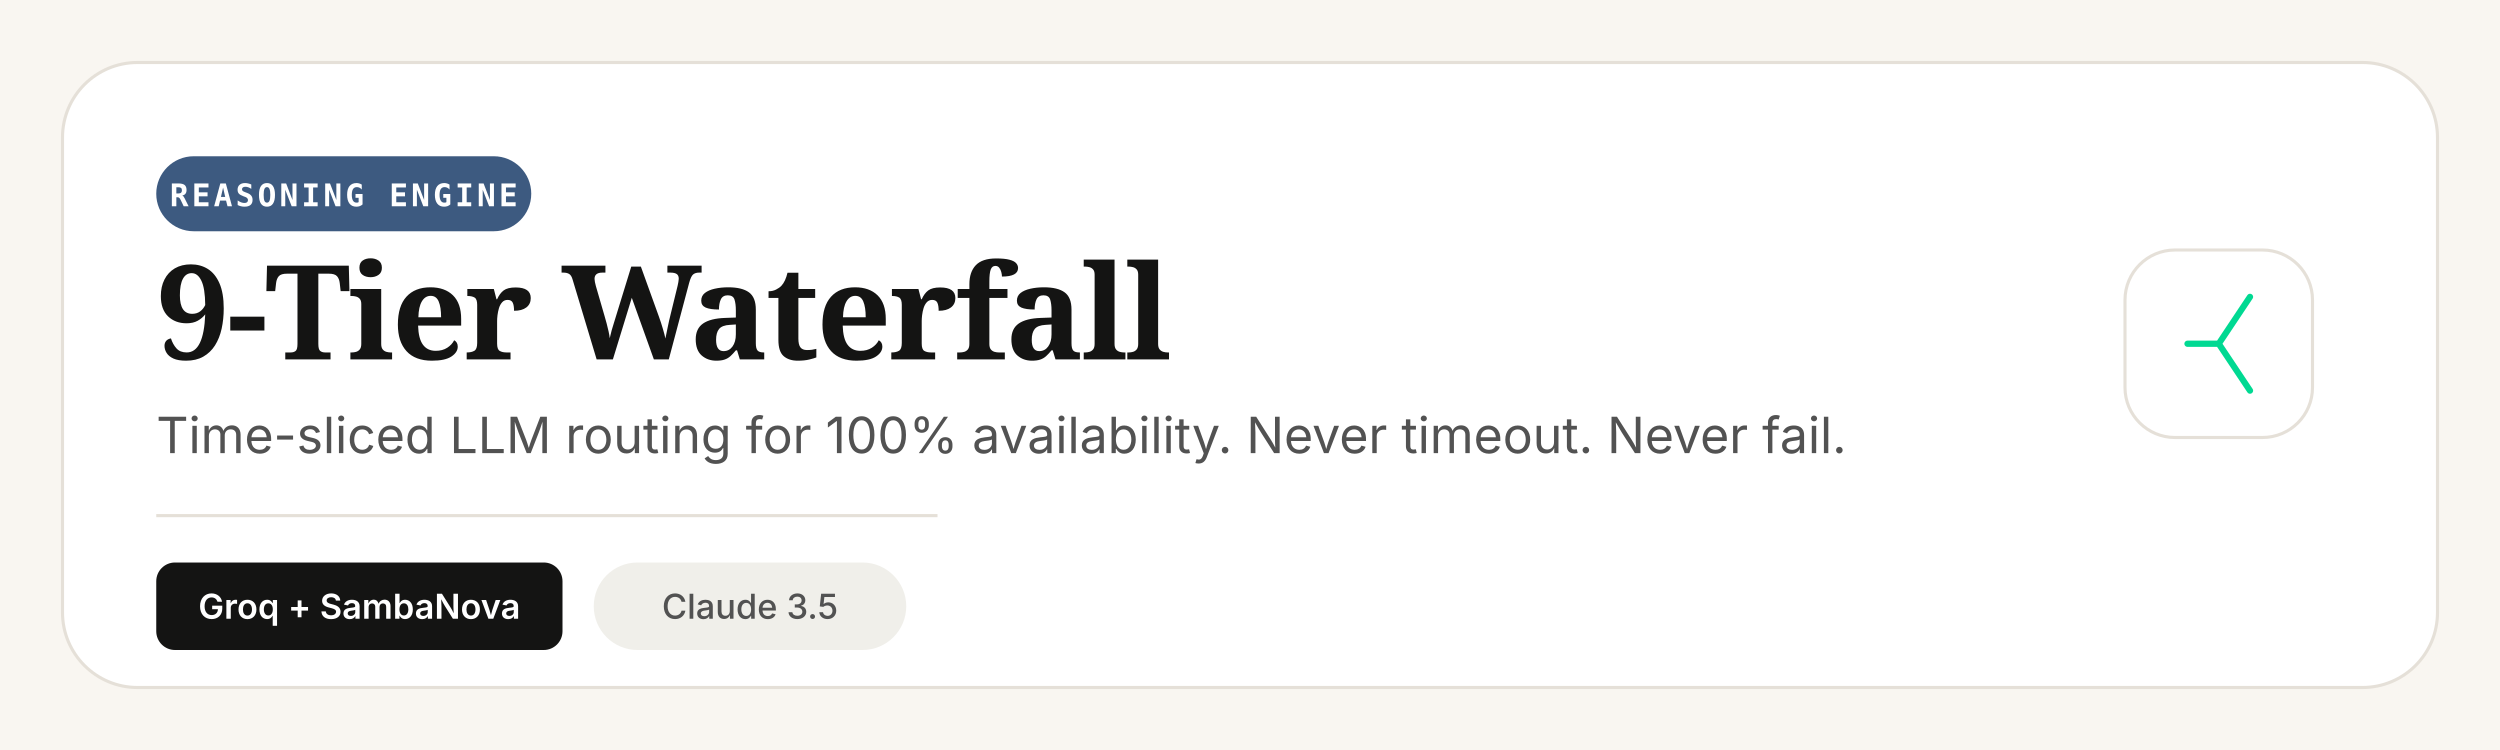
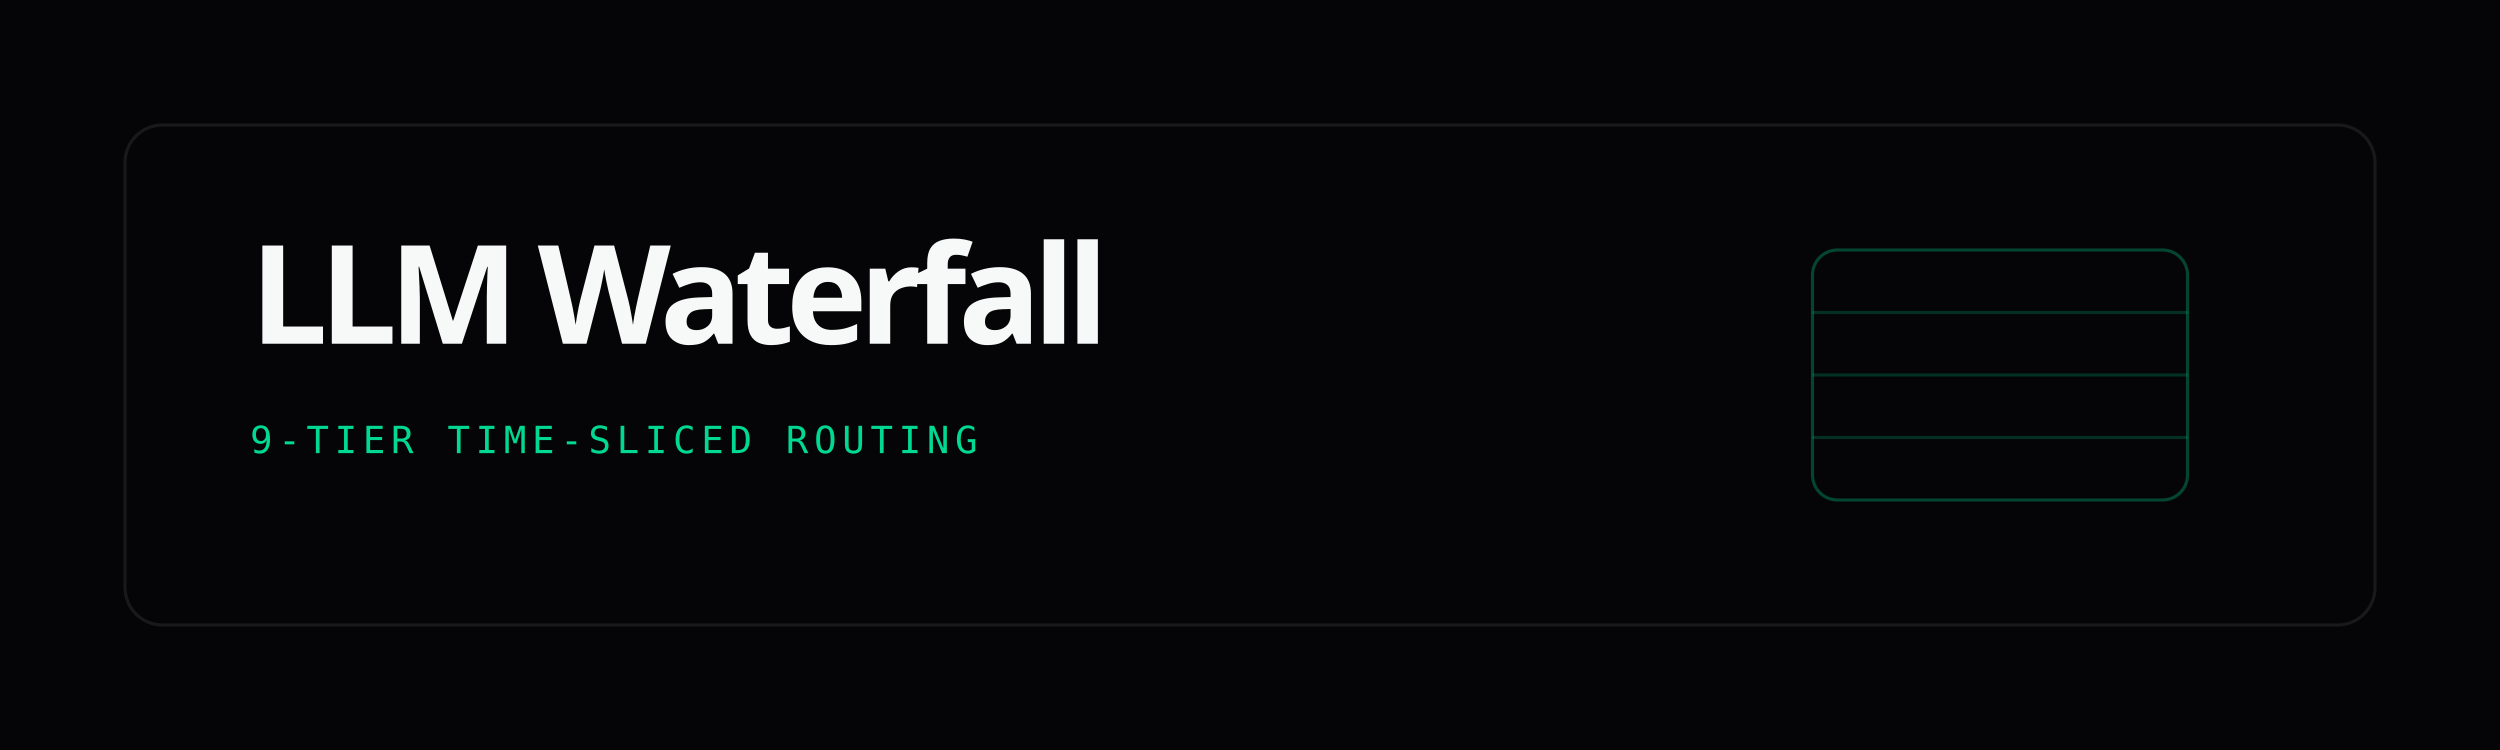
<svg xmlns="http://www.w3.org/2000/svg" width="800" height="240" viewBox="0 0 800 240" fill="none">
-   <rect width="800" height="240" fill="#F9F6F1" />
-   <rect x="20" y="20" width="760" height="200" rx="24" fill="white" stroke="#E5E0D8" stroke-width="1" />
-   <rect x="50" y="50" width="120" height="24" rx="12" fill="#3D5A80" />
-   <text x="110" y="66" fill="white" font-family="Geist Mono, monospace" font-size="10" font-weight="600" letter-spacing="0.1em" text-anchor="middle">REASONING ENGINE</text>
-   <text x="50" y="115" fill="#141413" font-family="Georgia, serif" font-size="42" font-weight="700" letter-spacing="-0.02em">9-Tier Waterfall</text>
-   <text x="50" y="145" fill="#525252" font-family="Inter, sans-serif" font-size="16" font-weight="400">Time-sliced LLM routing for 100% availability. Never timeout. Never fail.</text>
-   <line x1="50" y1="165" x2="300" y2="165" stroke="#E5E0D8" stroke-width="1" />
-   <rect x="50" y="180" width="130" height="28" rx="6" fill="#141413" />
-   <text x="115" y="198" fill="white" font-family="Inter, sans-serif" font-size="11" font-weight="600" text-anchor="middle">Groq + SambaNova</text>
-   <rect x="190" y="180" width="100" height="28" rx="14" fill="#F0EFEA" />
-   <text x="240" y="198" fill="#525252" font-family="Inter, sans-serif" font-size="11" font-weight="500" text-anchor="middle">Claude 3.5</text>
-   <rect x="680" y="80" width="60" height="60" rx="16" fill="white" stroke="#E5E0D8" stroke-width="1" />
-   <path d="M700 110L710 110M710 110L720 95M710 110L720 125" stroke="#00D992" stroke-width="2" stroke-linecap="round" />
+   <rect width="800" height="240" fill="#050507" />
+   <rect x="40" y="40" width="720" height="160" rx="12" stroke="white" stroke-opacity="0.08" stroke-width="1" />
+   <text x="80" y="110" fill="#F7F8F8" font-family="Geist Sans, sans-serif" font-size="44" font-weight="700" letter-spacing="-0.06em">LLM Waterfall</text>
+   <text x="80" y="145" fill="#00D992" font-family="Geist Mono, monospace" font-size="12" font-weight="500" letter-spacing="0.15em">9-TIER TIME-SLICED ROUTING</text>
+   <rect x="580" y="80" width="120" height="80" rx="8" stroke="#00D992" stroke-opacity="0.3" />
+   <path d="M580 100H700M580 120H700M580 140H700" stroke="#00D992" stroke-opacity="0.2" />
</svg>
